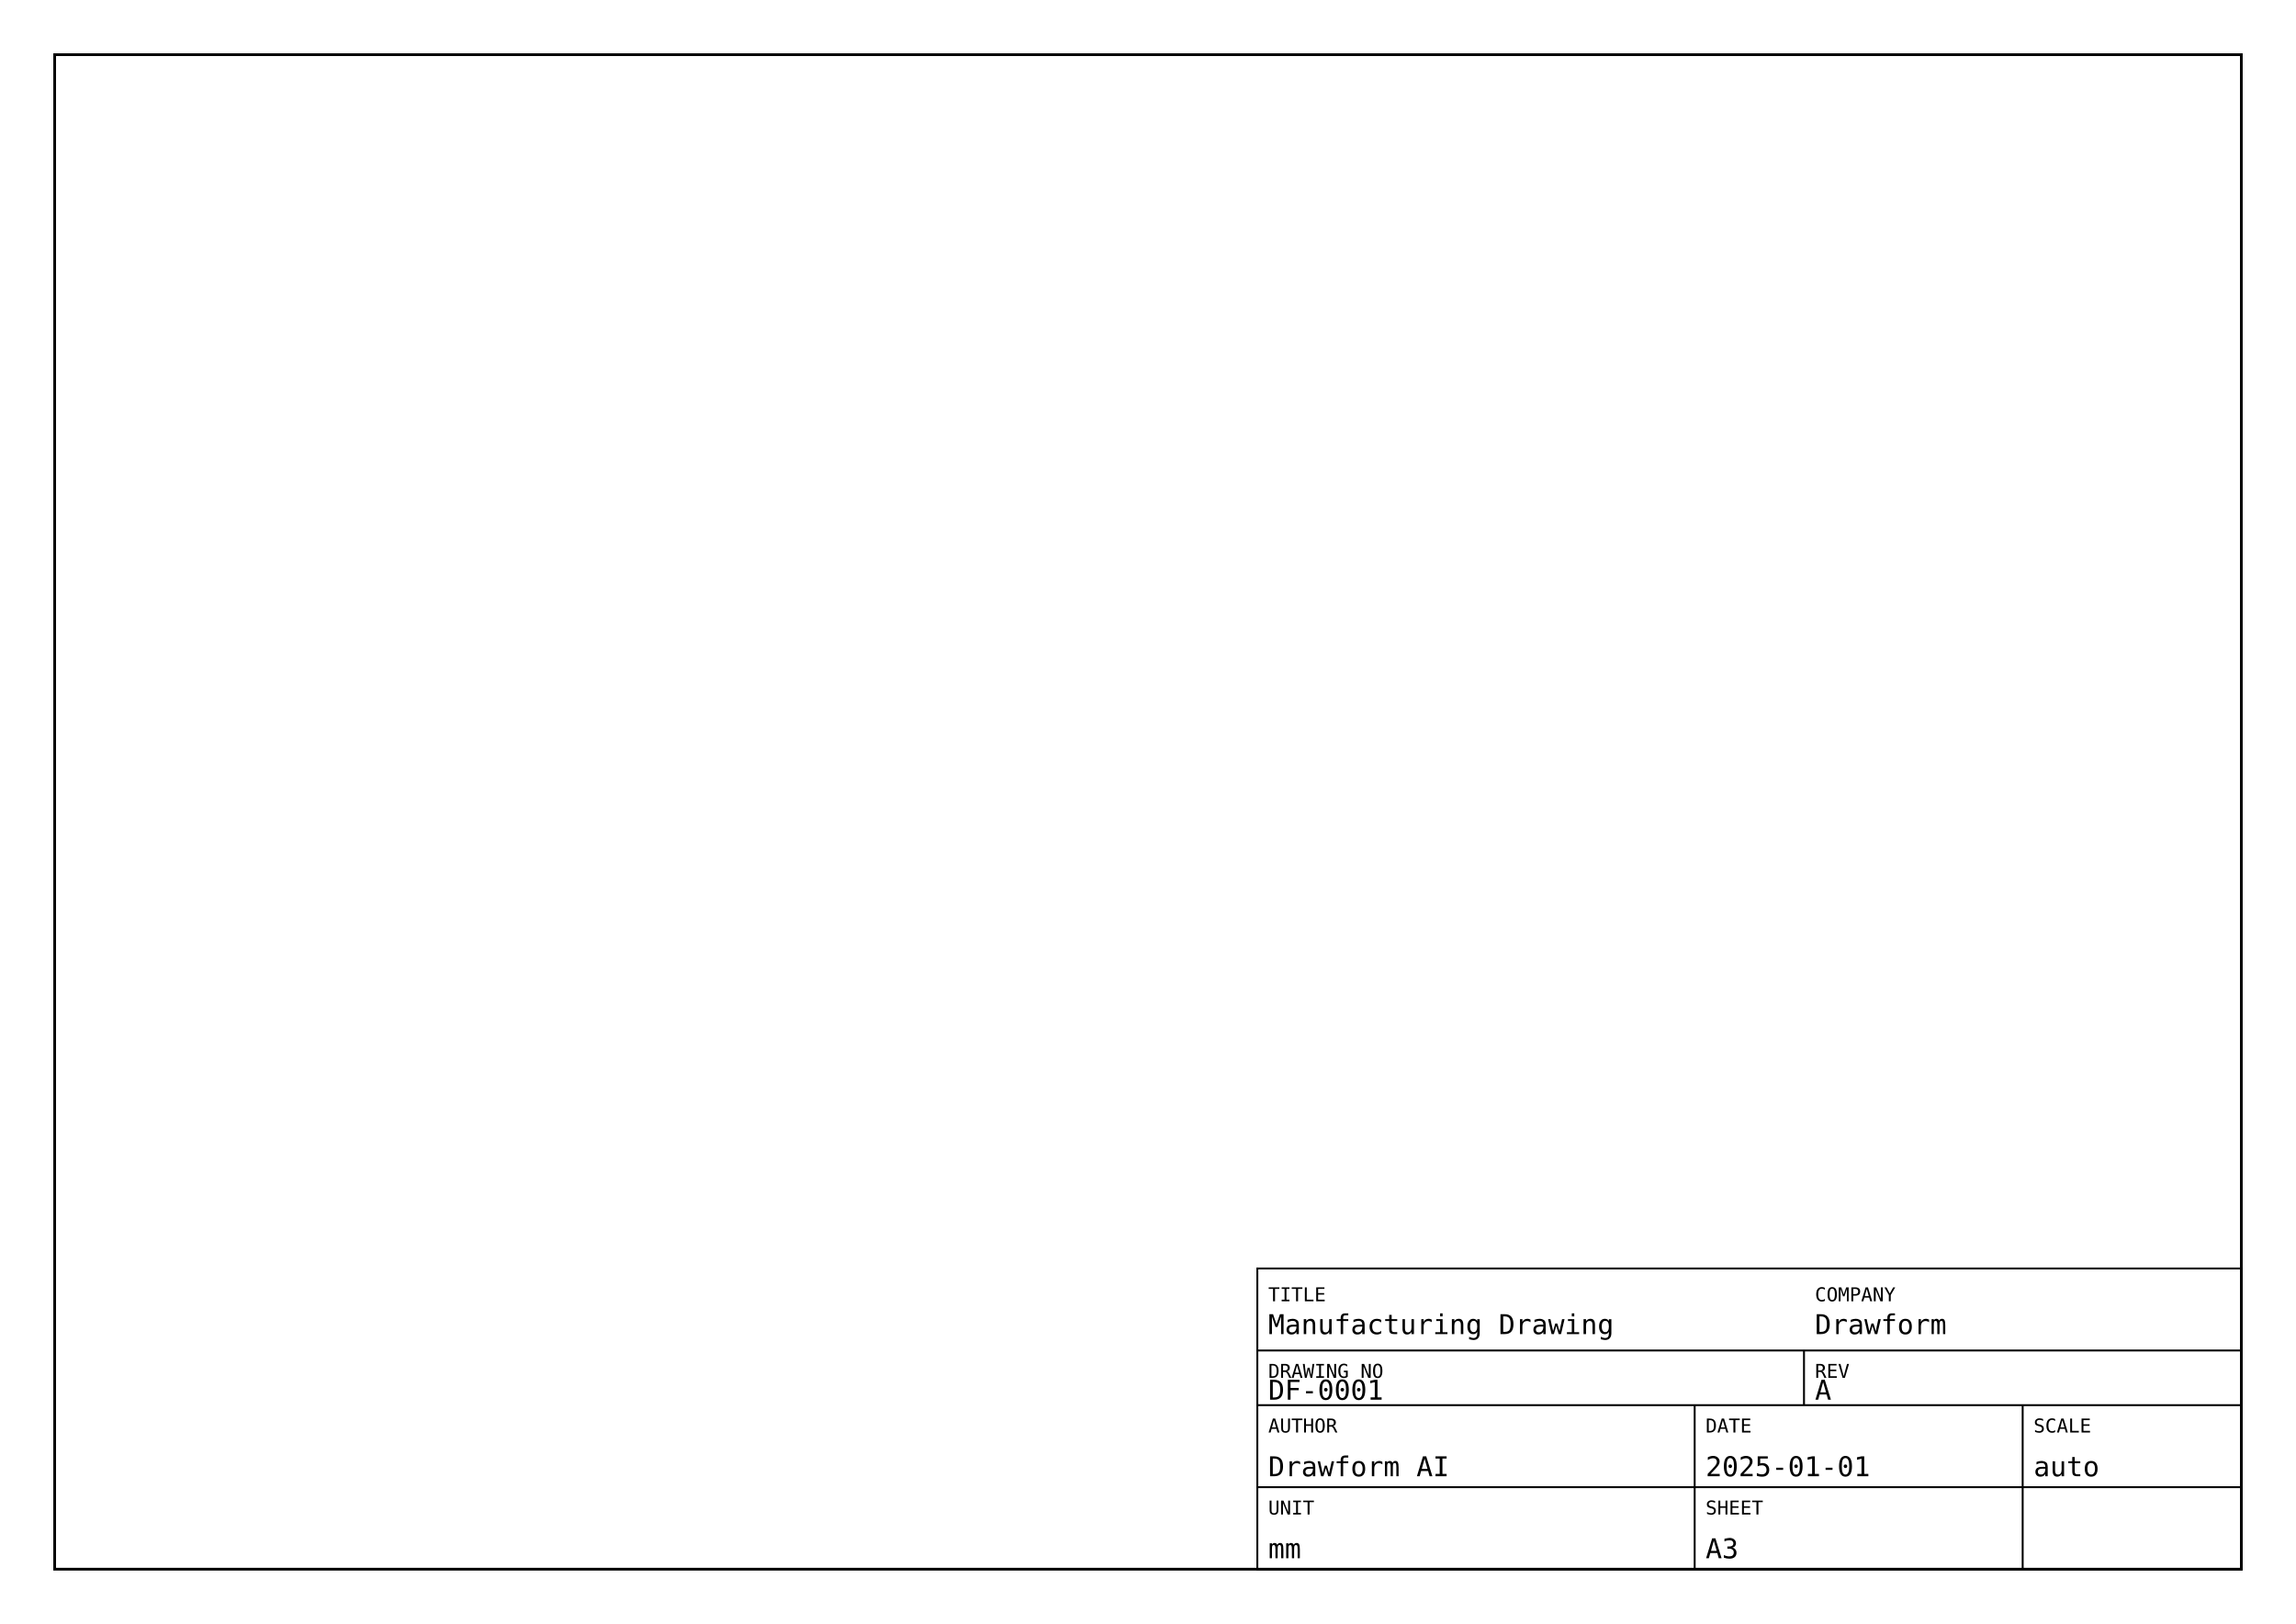
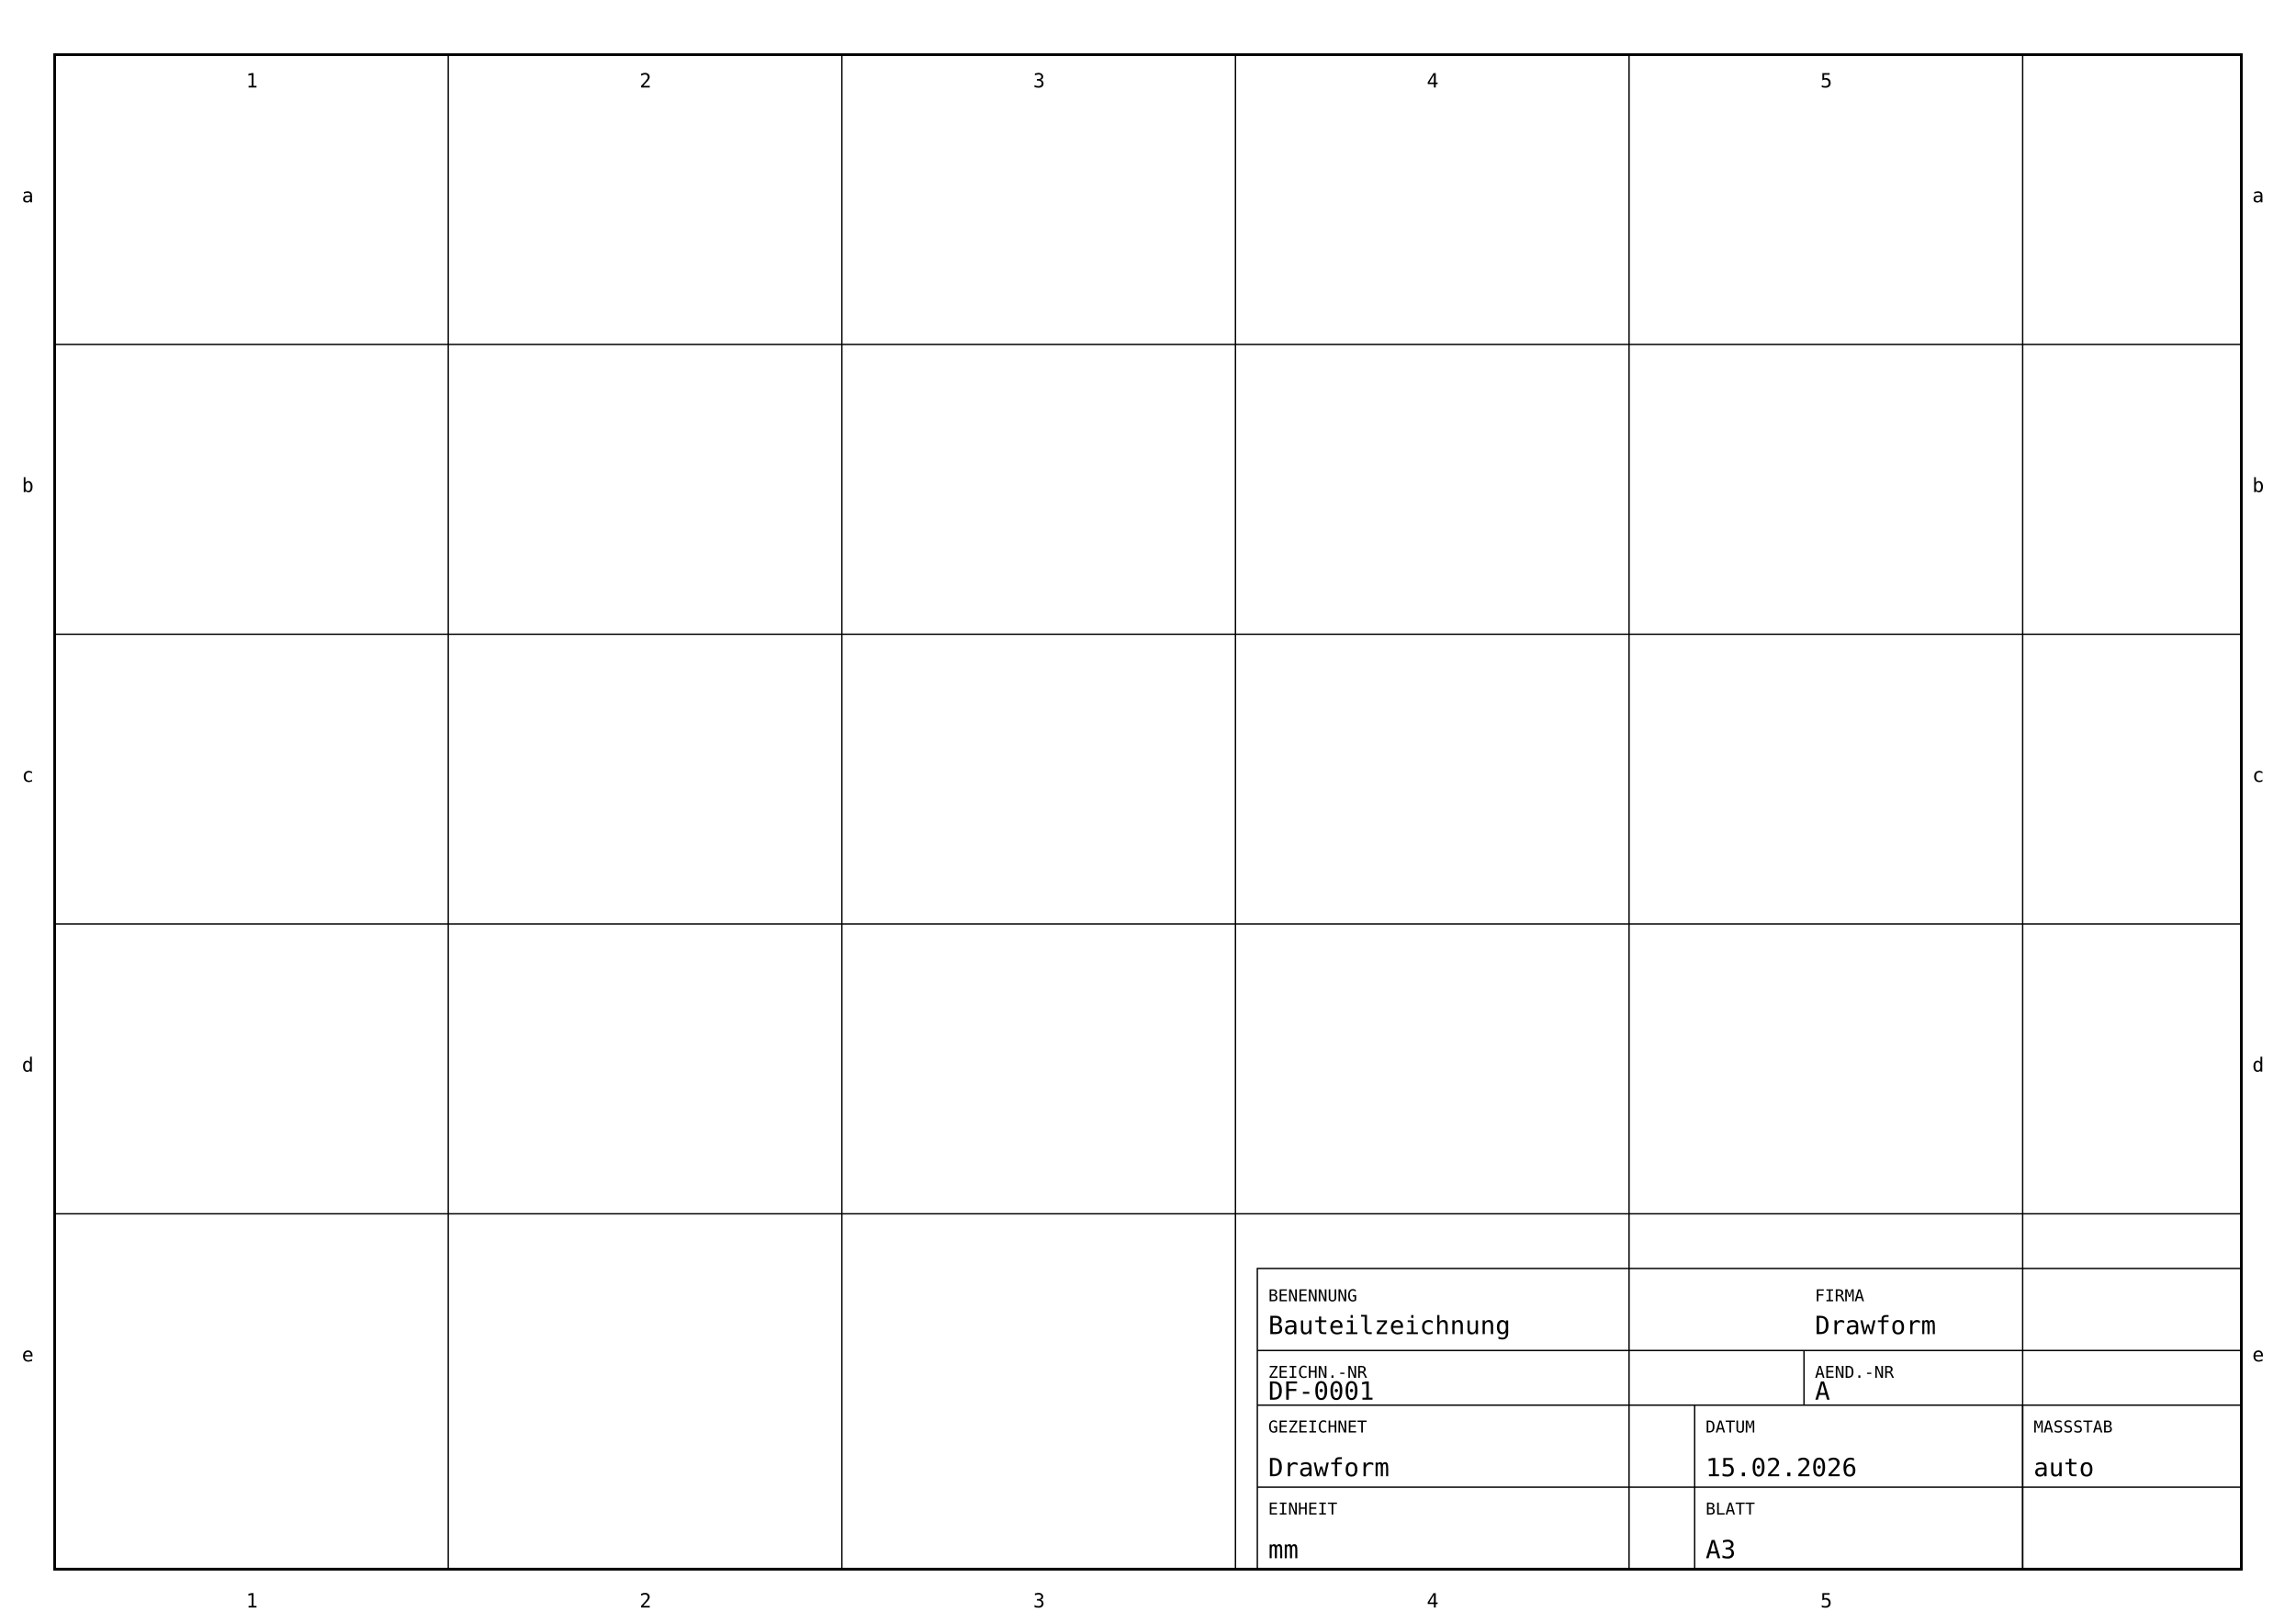
<svg xmlns="http://www.w3.org/2000/svg" width="420mm" height="297mm" viewBox="0 0 420 297">
  <defs>
    <style>
      .border { fill: none; stroke: #000; stroke-width: 0.5; }
-       .grid { fill: none; stroke: #000; stroke-width: 0.35; }
+       .grid { fill: none; stroke: #000; stroke-width: 0.25; }
      .label {
        font-family: ISOCP, "ISO 3098", "Hershey Simplex", "Simplex", monospace;
-         font-size: 3.5px;
+         font-size: 3.0px;
        fill: #000;
        font-style: normal;
        font-weight: normal;
      }
      .value {
        font-family: ISOCP, "ISO 3098", "Hershey Simplex", "Simplex", monospace;
-         font-size: 5px;
+         font-size: 4.6px;
        fill: #000;
        font-style: normal;
        font-weight: normal;
      }
+       .zone {
+         font-family: ISOCP, "ISO 3098", "Hershey Simplex", "Simplex", monospace;
+         font-size: 3.6px;
+         fill: #000;
+       }
    </style>
  </defs>
  <rect class="border" x="10" y="10" width="400" height="277" />
+   <line class="grid" x1="82" y1="10" x2="82" y2="287" />
+   <line class="grid" x1="154" y1="10" x2="154" y2="287" />
+   <line class="grid" x1="226" y1="10" x2="226" y2="287" />
+   <line class="grid" x1="298" y1="10" x2="298" y2="287" />
+   <line class="grid" x1="370" y1="10" x2="370" y2="287" />
+   <line class="grid" x1="10" y1="63" x2="410" y2="63" />
+   <line class="grid" x1="10" y1="116" x2="410" y2="116" />
+   <line class="grid" x1="10" y1="169" x2="410" y2="169" />
+   <line class="grid" x1="10" y1="222" x2="410" y2="222" />
+   <text class="zone" x="45" y="16">1</text>
+   <text class="zone" x="117" y="16">2</text>
+   <text class="zone" x="189" y="16">3</text>
+   <text class="zone" x="261" y="16">4</text>
+   <text class="zone" x="333" y="16">5</text>
+   <text class="zone" x="45" y="294">1</text>
+   <text class="zone" x="117" y="294">2</text>
+   <text class="zone" x="189" y="294">3</text>
+   <text class="zone" x="261" y="294">4</text>
+   <text class="zone" x="333" y="294">5</text>
+   <text class="zone" x="4" y="37">a</text>
+   <text class="zone" x="4" y="90">b</text>
+   <text class="zone" x="4" y="143">c</text>
+   <text class="zone" x="4" y="196">d</text>
+   <text class="zone" x="4" y="249">e</text>
+   <text class="zone" x="412" y="37">a</text>
+   <text class="zone" x="412" y="90">b</text>
+   <text class="zone" x="412" y="143">c</text>
+   <text class="zone" x="412" y="196">d</text>
+   <text class="zone" x="412" y="249">e</text>
  <rect class="grid" x="230" y="232" width="180" height="55" />
  <line class="grid" x1="230" y1="247" x2="410" y2="247" />
  <line class="grid" x1="230" y1="257" x2="410" y2="257" />
  <line class="grid" x1="230" y1="272" x2="410" y2="272" />
  <line class="grid" x1="330" y1="247" x2="330" y2="257" />
  <line class="grid" x1="310" y1="257" x2="310" y2="287" />
  <line class="grid" x1="370" y1="257" x2="370" y2="287" />
-   <text class="label" x="232" y="238">TITLE</text>
-   <text class="value" id="TITLE" x="232" y="244">Manufacturing Drawing</text>
-   <text class="label" x="332" y="238">COMPANY</text>
+   <text class="label" x="232" y="238">BENENNUNG</text>
+   <text class="value" id="TITLE" x="232" y="244">Bauteilzeichnung</text>
+   <text class="label" x="332" y="238">FIRMA</text>
  <text class="value" id="COMPANY" x="332" y="244">Drawform</text>
-   <text class="label" x="232" y="252">DRAWING NO</text>
+   <text class="label" x="232" y="252">ZEICHN.-NR</text>
  <text class="value" id="DRAWING_NO" x="232" y="256">DF-0001</text>
-   <text class="label" x="332" y="252">REV</text>
+   <text class="label" x="332" y="252">AEND.-NR</text>
  <text class="value" id="REV" x="332" y="256">A</text>
-   <text class="label" x="232" y="262">AUTHOR</text>
-   <text class="value" id="AUTHOR" x="232" y="270">Drawform AI</text>
-   <text class="label" x="312" y="262">DATE</text>
-   <text class="value" id="DATE" x="312" y="270">2025-01-01</text>
-   <text class="label" x="372" y="262">SCALE</text>
+   <text class="label" x="232" y="262">GEZEICHNET</text>
+   <text class="value" id="AUTHOR" x="232" y="270">Drawform</text>
+   <text class="label" x="312" y="262">DATUM</text>
+   <text class="value" id="DATE" x="312" y="270">15.02.2026</text>
+   <text class="label" x="372" y="262">MASSSTAB</text>
  <text class="value" id="SCALE" x="372" y="270">auto</text>
-   <text class="label" x="232" y="277">UNIT</text>
+   <text class="label" x="232" y="277">EINHEIT</text>
  <text class="value" id="UNIT" x="232" y="285">mm</text>
-   <text class="label" x="312" y="277">SHEET</text>
+   <text class="label" x="312" y="277">BLATT</text>
  <text class="value" id="SHEET" x="312" y="285">A3</text>
</svg>
